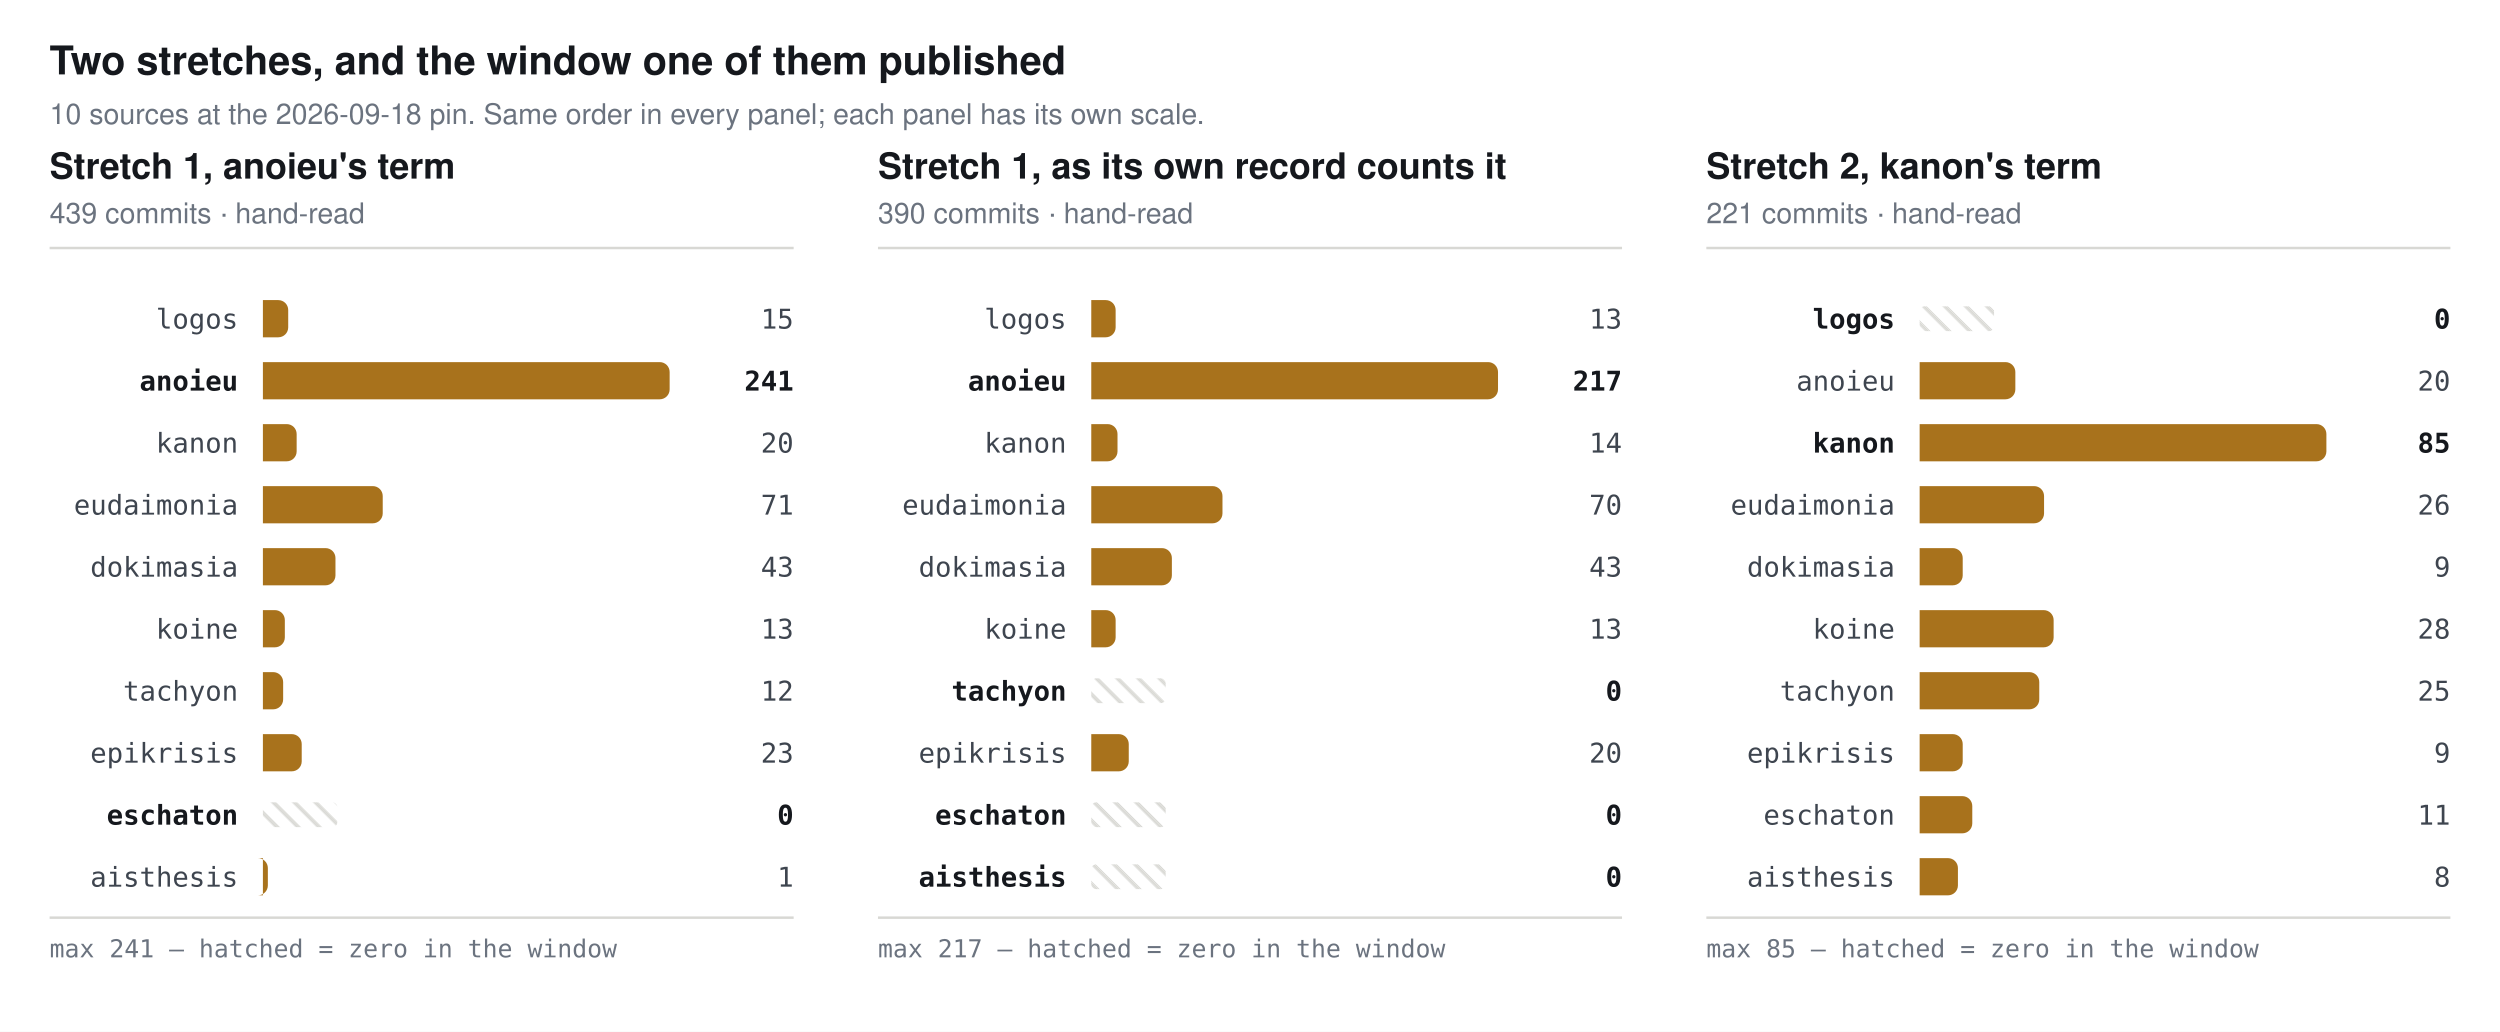
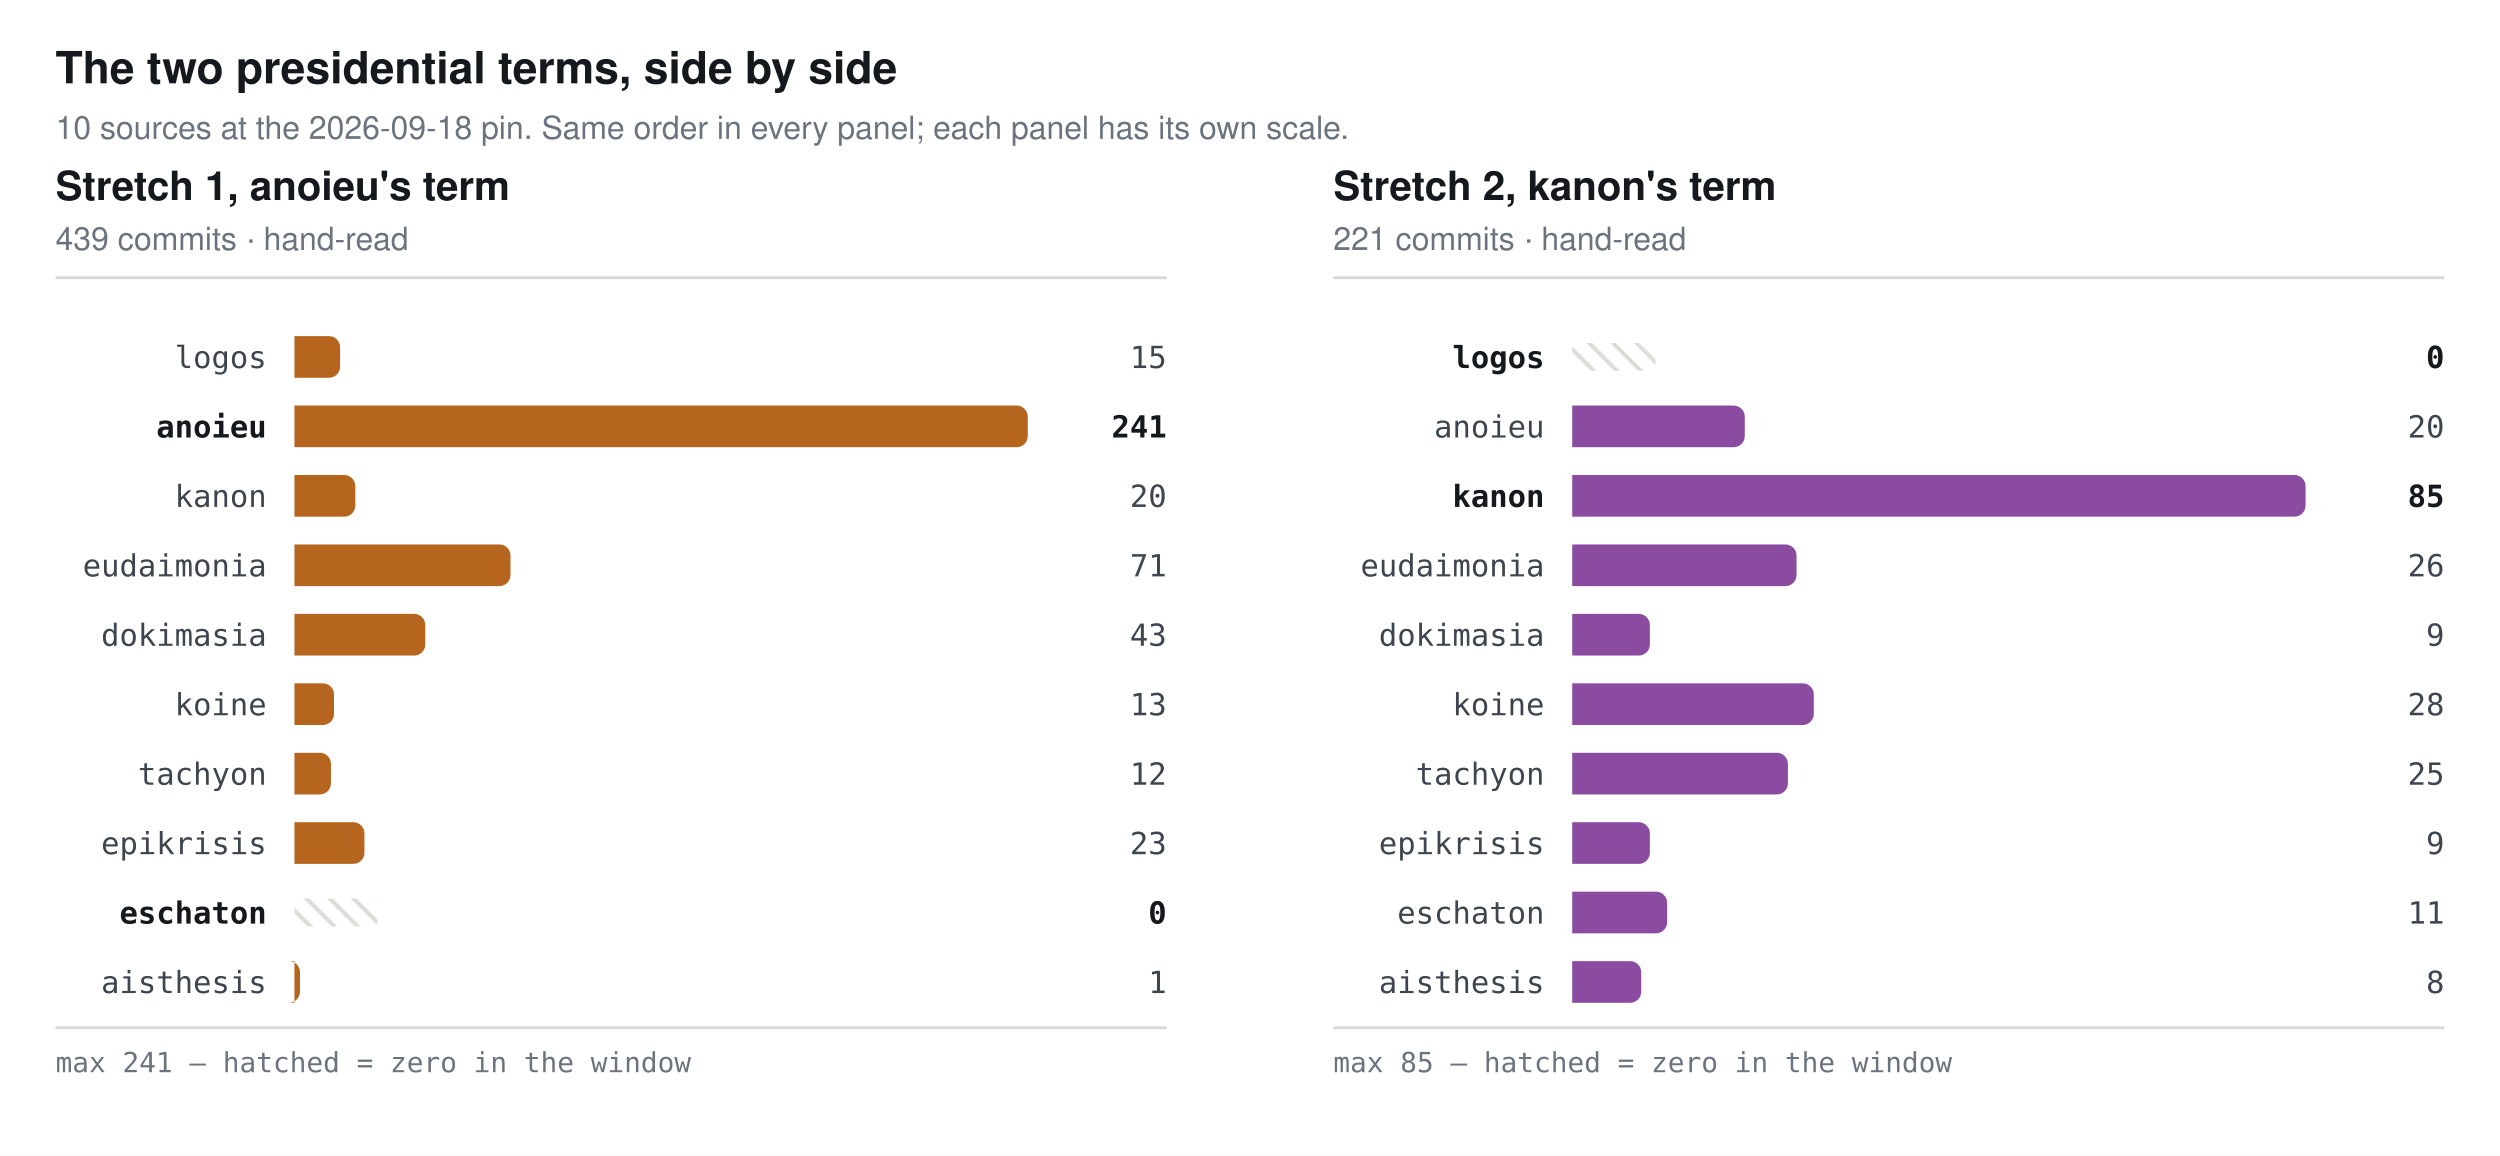
- <svg xmlns="http://www.w3.org/2000/svg" viewBox="0 0 1008 416" width="1008" height="416" role="img" aria-label="Commits per repository.  Stretch 1, anoieu's term: logos 15, anoieu 241, kanon 20, eudaimonia 71, dokimasia 43, koine 13, tachyon 12, epikrisis 23, eschaton 0, aisthesis 1 — 439 total.  Stretch 1, as its own record counts it: logos 13, anoieu 217, kanon 14, eudaimonia 70, dokimasia 43, koine 13, tachyon 0, epikrisis 20, eschaton 0, aisthesis 0 — 390 total.  Stretch 2, kanon's term: logos 0, anoieu 20, kanon 85, eudaimonia 26, dokimasia 9, koine 28, tachyon 25, epikrisis 9, eschaton 11, aisthesis 8 — 221 total.">
+ <svg xmlns="http://www.w3.org/2000/svg" viewBox="0 0 900 416" width="900" height="416" role="img" aria-label="Commits per repository.  Stretch 1, anoieu's term: logos 15, anoieu 241, kanon 20, eudaimonia 71, dokimasia 43, koine 13, tachyon 12, epikrisis 23, eschaton 0, aisthesis 1 — 439 total.  Stretch 2, kanon's term: logos 0, anoieu 20, kanon 85, eudaimonia 26, dokimasia 9, koine 28, tachyon 25, epikrisis 9, eschaton 11, aisthesis 8 — 221 total.">
  <defs>
    <pattern id="hatch" width="6" height="6" patternTransform="rotate(135)" patternUnits="userSpaceOnUse">
      <line x1="0" y1="0" x2="0" y2="6" stroke="#d8d8d4" stroke-width="3" />
    </pattern>
  </defs>
-   <rect width="1008" height="416" fill="#ffffff" />
-   <text x="20" y="30" font-family="-apple-system,BlinkMacSystemFont,Segoe UI,Helvetica,Arial,sans-serif" font-size="16" font-weight="600" fill="#15181d">Two stretches, and the window one of them published</text>
+   <rect width="900" height="416" fill="#ffffff" />
+   <text x="20" y="30" font-family="-apple-system,BlinkMacSystemFont,Segoe UI,Helvetica,Arial,sans-serif" font-size="16" font-weight="600" fill="#15181d">The two presidential terms, side by side</text>
  <text x="20" y="50" font-family="-apple-system,BlinkMacSystemFont,Segoe UI,Helvetica,Arial,sans-serif" font-size="11.5" fill="#6b737f">10 sources at the 2026-09-18 pin. Same order in every panel; each panel has its own scale.</text>
  <text x="20" y="72" font-family="-apple-system,BlinkMacSystemFont,Segoe UI,Helvetica,Arial,sans-serif" font-size="14.5" font-weight="600" fill="#15181d">Stretch 1, anoieu's term</text>
  <text x="20" y="90" font-family="-apple-system,BlinkMacSystemFont,Segoe UI,Helvetica,Arial,sans-serif" font-size="11.5" fill="#6b737f">439 commits · hand-read</text>
-   <line x1="20" y1="100" x2="320" y2="100" stroke="#d8d8d4" stroke-width="1" />
+   <line x1="20" y1="100" x2="420" y2="100" stroke="#d8d8d4" stroke-width="1" />
  <text x="96" y="132.5" text-anchor="end" font-family="ui-monospace,SFMono-Regular,Menlo,Consolas,monospace" font-size="11" fill="#3e454f">logos</text>
-   <path d="M106 121.0 h6.207 a4 4 0 0 1 4 4 v7 a4 4 0 0 1 -4 4 h-6.207 z" fill="#A8721C" />
-   <text x="320" y="132.5" text-anchor="end" font-family="ui-monospace,SFMono-Regular,Menlo,Consolas,monospace" font-size="11" fill="#3e454f">15</text>
+   <path d="M106 121.0 h12.432 a4 4 0 0 1 4 4 v7 a4 4 0 0 1 -4 4 h-12.432 z" fill="#B5651D" />
+   <text x="420" y="132.5" text-anchor="end" font-family="ui-monospace,SFMono-Regular,Menlo,Consolas,monospace" font-size="11" fill="#3e454f">15</text>
  <text x="96" y="157.5" text-anchor="end" font-family="ui-monospace,SFMono-Regular,Menlo,Consolas,monospace" font-size="11" fill="#15181d" font-weight="600">anoieu</text>
-   <path d="M106 146.0 h160.0 a4 4 0 0 1 4 4 v7 a4 4 0 0 1 -4 4 h-160.0 z" fill="#A8721C" />
-   <text x="320" y="157.5" text-anchor="end" font-family="ui-monospace,SFMono-Regular,Menlo,Consolas,monospace" font-size="11" fill="#15181d" font-weight="600">241</text>
+   <path d="M106 146.0 h260.0 a4 4 0 0 1 4 4 v7 a4 4 0 0 1 -4 4 h-260.0 z" fill="#B5651D" />
+   <text x="420" y="157.5" text-anchor="end" font-family="ui-monospace,SFMono-Regular,Menlo,Consolas,monospace" font-size="11" fill="#15181d" font-weight="600">241</text>
  <text x="96" y="182.5" text-anchor="end" font-family="ui-monospace,SFMono-Regular,Menlo,Consolas,monospace" font-size="11" fill="#3e454f">kanon</text>
-   <path d="M106 171.0 h9.61 a4 4 0 0 1 4 4 v7 a4 4 0 0 1 -4 4 h-9.61 z" fill="#A8721C" />
-   <text x="320" y="182.5" text-anchor="end" font-family="ui-monospace,SFMono-Regular,Menlo,Consolas,monospace" font-size="11" fill="#3e454f">20</text>
+   <path d="M106 171.0 h17.909 a4 4 0 0 1 4 4 v7 a4 4 0 0 1 -4 4 h-17.909 z" fill="#B5651D" />
+   <text x="420" y="182.5" text-anchor="end" font-family="ui-monospace,SFMono-Regular,Menlo,Consolas,monospace" font-size="11" fill="#3e454f">20</text>
  <text x="96" y="207.5" text-anchor="end" font-family="ui-monospace,SFMono-Regular,Menlo,Consolas,monospace" font-size="11" fill="#3e454f">eudaimonia</text>
-   <path d="M106 196.0 h44.315 a4 4 0 0 1 4 4 v7 a4 4 0 0 1 -4 4 h-44.315 z" fill="#A8721C" />
-   <text x="320" y="207.5" text-anchor="end" font-family="ui-monospace,SFMono-Regular,Menlo,Consolas,monospace" font-size="11" fill="#3e454f">71</text>
+   <path d="M106 196.0 h73.776 a4 4 0 0 1 4 4 v7 a4 4 0 0 1 -4 4 h-73.776 z" fill="#B5651D" />
+   <text x="420" y="207.5" text-anchor="end" font-family="ui-monospace,SFMono-Regular,Menlo,Consolas,monospace" font-size="11" fill="#3e454f">71</text>
  <text x="96" y="232.5" text-anchor="end" font-family="ui-monospace,SFMono-Regular,Menlo,Consolas,monospace" font-size="11" fill="#3e454f">dokimasia</text>
-   <path d="M106 221.0 h25.261 a4 4 0 0 1 4 4 v7 a4 4 0 0 1 -4 4 h-25.261 z" fill="#A8721C" />
-   <text x="320" y="232.5" text-anchor="end" font-family="ui-monospace,SFMono-Regular,Menlo,Consolas,monospace" font-size="11" fill="#3e454f">43</text>
+   <path d="M106 221.0 h43.104 a4 4 0 0 1 4 4 v7 a4 4 0 0 1 -4 4 h-43.104 z" fill="#B5651D" />
+   <text x="420" y="232.5" text-anchor="end" font-family="ui-monospace,SFMono-Regular,Menlo,Consolas,monospace" font-size="11" fill="#3e454f">43</text>
  <text x="96" y="257.5" text-anchor="end" font-family="ui-monospace,SFMono-Regular,Menlo,Consolas,monospace" font-size="11" fill="#3e454f">koine</text>
-   <path d="M106 246.0 h4.846 a4 4 0 0 1 4 4 v7 a4 4 0 0 1 -4 4 h-4.846 z" fill="#A8721C" />
-   <text x="320" y="257.5" text-anchor="end" font-family="ui-monospace,SFMono-Regular,Menlo,Consolas,monospace" font-size="11" fill="#3e454f">13</text>
+   <path d="M106 246.0 h10.241 a4 4 0 0 1 4 4 v7 a4 4 0 0 1 -4 4 h-10.241 z" fill="#B5651D" />
+   <text x="420" y="257.5" text-anchor="end" font-family="ui-monospace,SFMono-Regular,Menlo,Consolas,monospace" font-size="11" fill="#3e454f">13</text>
  <text x="96" y="282.5" text-anchor="end" font-family="ui-monospace,SFMono-Regular,Menlo,Consolas,monospace" font-size="11" fill="#3e454f">tachyon</text>
-   <path d="M106 271.0 h4.166 a4 4 0 0 1 4 4 v7 a4 4 0 0 1 -4 4 h-4.166 z" fill="#A8721C" />
-   <text x="320" y="282.5" text-anchor="end" font-family="ui-monospace,SFMono-Regular,Menlo,Consolas,monospace" font-size="11" fill="#3e454f">12</text>
+   <path d="M106 271.0 h9.145 a4 4 0 0 1 4 4 v7 a4 4 0 0 1 -4 4 h-9.145 z" fill="#B5651D" />
+   <text x="420" y="282.5" text-anchor="end" font-family="ui-monospace,SFMono-Regular,Menlo,Consolas,monospace" font-size="11" fill="#3e454f">12</text>
  <text x="96" y="307.5" text-anchor="end" font-family="ui-monospace,SFMono-Regular,Menlo,Consolas,monospace" font-size="11" fill="#3e454f">epikrisis</text>
-   <path d="M106 296.0 h11.651 a4 4 0 0 1 4 4 v7 a4 4 0 0 1 -4 4 h-11.651 z" fill="#A8721C" />
-   <text x="320" y="307.5" text-anchor="end" font-family="ui-monospace,SFMono-Regular,Menlo,Consolas,monospace" font-size="11" fill="#3e454f">23</text>
+   <path d="M106 296.0 h21.195 a4 4 0 0 1 4 4 v7 a4 4 0 0 1 -4 4 h-21.195 z" fill="#B5651D" />
+   <text x="420" y="307.5" text-anchor="end" font-family="ui-monospace,SFMono-Regular,Menlo,Consolas,monospace" font-size="11" fill="#3e454f">23</text>
  <text x="96" y="332.5" text-anchor="end" font-family="ui-monospace,SFMono-Regular,Menlo,Consolas,monospace" font-size="11" fill="#15181d" font-weight="600">eschaton</text>
  <rect x="106" y="323.5" width="30" height="10" rx="2" fill="url(#hatch)" />
-   <text x="320" y="332.5" text-anchor="end" font-family="ui-monospace,SFMono-Regular,Menlo,Consolas,monospace" font-size="11" fill="#15181d" font-weight="600">0</text>
+   <text x="420" y="332.5" text-anchor="end" font-family="ui-monospace,SFMono-Regular,Menlo,Consolas,monospace" font-size="11" fill="#15181d" font-weight="600">0</text>
  <text x="96" y="357.5" text-anchor="end" font-family="ui-monospace,SFMono-Regular,Menlo,Consolas,monospace" font-size="11" fill="#3e454f">aisthesis</text>
-   <path d="M106 346.0 h-2.0 a4 4 0 0 1 4 4 v7 a4 4 0 0 1 -4 4 h2.0 z" fill="#A8721C" />
-   <text x="320" y="357.5" text-anchor="end" font-family="ui-monospace,SFMono-Regular,Menlo,Consolas,monospace" font-size="11" fill="#3e454f">1</text>
-   <line x1="20" y1="370" x2="320" y2="370" stroke="#d8d8d4" stroke-width="1" />
+   <path d="M106 346.0 h-2.0 a4 4 0 0 1 4 4 v7 a4 4 0 0 1 -4 4 h2.0 z" fill="#B5651D" />
+   <text x="420" y="357.5" text-anchor="end" font-family="ui-monospace,SFMono-Regular,Menlo,Consolas,monospace" font-size="11" fill="#3e454f">1</text>
+   <line x1="20" y1="370" x2="420" y2="370" stroke="#d8d8d4" stroke-width="1" />
  <text x="20" y="386" font-family="ui-monospace,SFMono-Regular,Menlo,Consolas,monospace" font-size="10" fill="#6b737f">max 241 — hatched = zero in the window</text>
-   <text x="354" y="72" font-family="-apple-system,BlinkMacSystemFont,Segoe UI,Helvetica,Arial,sans-serif" font-size="14.5" font-weight="600" fill="#15181d">Stretch 1, as its own record counts it</text>
-   <text x="354" y="90" font-family="-apple-system,BlinkMacSystemFont,Segoe UI,Helvetica,Arial,sans-serif" font-size="11.5" fill="#6b737f">390 commits · hand-read</text>
-   <line x1="354" y1="100" x2="654" y2="100" stroke="#d8d8d4" stroke-width="1" />
-   <text x="430" y="132.5" text-anchor="end" font-family="ui-monospace,SFMono-Regular,Menlo,Consolas,monospace" font-size="11" fill="#3e454f">logos</text>
-   <path d="M440 121.0 h5.825 a4 4 0 0 1 4 4 v7 a4 4 0 0 1 -4 4 h-5.825 z" fill="#A8721C" />
-   <text x="654" y="132.5" text-anchor="end" font-family="ui-monospace,SFMono-Regular,Menlo,Consolas,monospace" font-size="11" fill="#3e454f">13</text>
-   <text x="430" y="157.5" text-anchor="end" font-family="ui-monospace,SFMono-Regular,Menlo,Consolas,monospace" font-size="11" fill="#15181d" font-weight="600">anoieu</text>
-   <path d="M440 146.0 h160.0 a4 4 0 0 1 4 4 v7 a4 4 0 0 1 -4 4 h-160.0 z" fill="#A8721C" />
-   <text x="654" y="157.5" text-anchor="end" font-family="ui-monospace,SFMono-Regular,Menlo,Consolas,monospace" font-size="11" fill="#15181d" font-weight="600">217</text>
-   <text x="430" y="182.5" text-anchor="end" font-family="ui-monospace,SFMono-Regular,Menlo,Consolas,monospace" font-size="11" fill="#3e454f">kanon</text>
-   <path d="M440 171.0 h6.581 a4 4 0 0 1 4 4 v7 a4 4 0 0 1 -4 4 h-6.581 z" fill="#A8721C" />
-   <text x="654" y="182.5" text-anchor="end" font-family="ui-monospace,SFMono-Regular,Menlo,Consolas,monospace" font-size="11" fill="#3e454f">14</text>
-   <text x="430" y="207.5" text-anchor="end" font-family="ui-monospace,SFMono-Regular,Menlo,Consolas,monospace" font-size="11" fill="#3e454f">eudaimonia</text>
-   <path d="M440 196.0 h48.903 a4 4 0 0 1 4 4 v7 a4 4 0 0 1 -4 4 h-48.903 z" fill="#A8721C" />
-   <text x="654" y="207.5" text-anchor="end" font-family="ui-monospace,SFMono-Regular,Menlo,Consolas,monospace" font-size="11" fill="#3e454f">70</text>
-   <text x="430" y="232.5" text-anchor="end" font-family="ui-monospace,SFMono-Regular,Menlo,Consolas,monospace" font-size="11" fill="#3e454f">dokimasia</text>
-   <path d="M440 221.0 h28.498 a4 4 0 0 1 4 4 v7 a4 4 0 0 1 -4 4 h-28.498 z" fill="#A8721C" />
-   <text x="654" y="232.5" text-anchor="end" font-family="ui-monospace,SFMono-Regular,Menlo,Consolas,monospace" font-size="11" fill="#3e454f">43</text>
-   <text x="430" y="257.5" text-anchor="end" font-family="ui-monospace,SFMono-Regular,Menlo,Consolas,monospace" font-size="11" fill="#3e454f">koine</text>
-   <path d="M440 246.0 h5.825 a4 4 0 0 1 4 4 v7 a4 4 0 0 1 -4 4 h-5.825 z" fill="#A8721C" />
-   <text x="654" y="257.5" text-anchor="end" font-family="ui-monospace,SFMono-Regular,Menlo,Consolas,monospace" font-size="11" fill="#3e454f">13</text>
-   <text x="430" y="282.5" text-anchor="end" font-family="ui-monospace,SFMono-Regular,Menlo,Consolas,monospace" font-size="11" fill="#15181d" font-weight="600">tachyon</text>
-   <rect x="440" y="273.5" width="30" height="10" rx="2" fill="url(#hatch)" />
-   <text x="654" y="282.5" text-anchor="end" font-family="ui-monospace,SFMono-Regular,Menlo,Consolas,monospace" font-size="11" fill="#15181d" font-weight="600">0</text>
-   <text x="430" y="307.5" text-anchor="end" font-family="ui-monospace,SFMono-Regular,Menlo,Consolas,monospace" font-size="11" fill="#3e454f">epikrisis</text>
-   <path d="M440 296.0 h11.115 a4 4 0 0 1 4 4 v7 a4 4 0 0 1 -4 4 h-11.115 z" fill="#A8721C" />
-   <text x="654" y="307.5" text-anchor="end" font-family="ui-monospace,SFMono-Regular,Menlo,Consolas,monospace" font-size="11" fill="#3e454f">20</text>
-   <text x="430" y="332.5" text-anchor="end" font-family="ui-monospace,SFMono-Regular,Menlo,Consolas,monospace" font-size="11" fill="#15181d" font-weight="600">eschaton</text>
-   <rect x="440" y="323.5" width="30" height="10" rx="2" fill="url(#hatch)" />
-   <text x="654" y="332.5" text-anchor="end" font-family="ui-monospace,SFMono-Regular,Menlo,Consolas,monospace" font-size="11" fill="#15181d" font-weight="600">0</text>
-   <text x="430" y="357.5" text-anchor="end" font-family="ui-monospace,SFMono-Regular,Menlo,Consolas,monospace" font-size="11" fill="#15181d" font-weight="600">aisthesis</text>
-   <rect x="440" y="348.5" width="30" height="10" rx="2" fill="url(#hatch)" />
-   <text x="654" y="357.5" text-anchor="end" font-family="ui-monospace,SFMono-Regular,Menlo,Consolas,monospace" font-size="11" fill="#15181d" font-weight="600">0</text>
-   <line x1="354" y1="370" x2="654" y2="370" stroke="#d8d8d4" stroke-width="1" />
-   <text x="354" y="386" font-family="ui-monospace,SFMono-Regular,Menlo,Consolas,monospace" font-size="10" fill="#6b737f">max 217 — hatched = zero in the window</text>
-   <text x="688" y="72" font-family="-apple-system,BlinkMacSystemFont,Segoe UI,Helvetica,Arial,sans-serif" font-size="14.5" font-weight="600" fill="#15181d">Stretch 2, kanon's term</text>
-   <text x="688" y="90" font-family="-apple-system,BlinkMacSystemFont,Segoe UI,Helvetica,Arial,sans-serif" font-size="11.5" fill="#6b737f">221 commits · hand-read</text>
-   <line x1="688" y1="100" x2="988" y2="100" stroke="#d8d8d4" stroke-width="1" />
-   <text x="764" y="132.5" text-anchor="end" font-family="ui-monospace,SFMono-Regular,Menlo,Consolas,monospace" font-size="11" fill="#15181d" font-weight="600">logos</text>
-   <rect x="774" y="123.5" width="30" height="10" rx="2" fill="url(#hatch)" />
-   <text x="988" y="132.5" text-anchor="end" font-family="ui-monospace,SFMono-Regular,Menlo,Consolas,monospace" font-size="11" fill="#15181d" font-weight="600">0</text>
-   <text x="764" y="157.5" text-anchor="end" font-family="ui-monospace,SFMono-Regular,Menlo,Consolas,monospace" font-size="11" fill="#3e454f">anoieu</text>
-   <path d="M774 146.0 h34.588 a4 4 0 0 1 4 4 v7 a4 4 0 0 1 -4 4 h-34.588 z" fill="#A8721C" />
-   <text x="988" y="157.5" text-anchor="end" font-family="ui-monospace,SFMono-Regular,Menlo,Consolas,monospace" font-size="11" fill="#3e454f">20</text>
-   <text x="764" y="182.5" text-anchor="end" font-family="ui-monospace,SFMono-Regular,Menlo,Consolas,monospace" font-size="11" fill="#15181d" font-weight="600">kanon</text>
-   <path d="M774 171.0 h160.0 a4 4 0 0 1 4 4 v7 a4 4 0 0 1 -4 4 h-160.0 z" fill="#A8721C" />
-   <text x="988" y="182.5" text-anchor="end" font-family="ui-monospace,SFMono-Regular,Menlo,Consolas,monospace" font-size="11" fill="#15181d" font-weight="600">85</text>
-   <text x="764" y="207.5" text-anchor="end" font-family="ui-monospace,SFMono-Regular,Menlo,Consolas,monospace" font-size="11" fill="#3e454f">eudaimonia</text>
-   <path d="M774 196.0 h46.165 a4 4 0 0 1 4 4 v7 a4 4 0 0 1 -4 4 h-46.165 z" fill="#A8721C" />
-   <text x="988" y="207.5" text-anchor="end" font-family="ui-monospace,SFMono-Regular,Menlo,Consolas,monospace" font-size="11" fill="#3e454f">26</text>
-   <text x="764" y="232.5" text-anchor="end" font-family="ui-monospace,SFMono-Regular,Menlo,Consolas,monospace" font-size="11" fill="#3e454f">dokimasia</text>
-   <path d="M774 221.0 h13.365 a4 4 0 0 1 4 4 v7 a4 4 0 0 1 -4 4 h-13.365 z" fill="#A8721C" />
-   <text x="988" y="232.5" text-anchor="end" font-family="ui-monospace,SFMono-Regular,Menlo,Consolas,monospace" font-size="11" fill="#3e454f">9</text>
-   <text x="764" y="257.5" text-anchor="end" font-family="ui-monospace,SFMono-Regular,Menlo,Consolas,monospace" font-size="11" fill="#3e454f">koine</text>
-   <path d="M774 246.0 h50.024 a4 4 0 0 1 4 4 v7 a4 4 0 0 1 -4 4 h-50.024 z" fill="#A8721C" />
-   <text x="988" y="257.5" text-anchor="end" font-family="ui-monospace,SFMono-Regular,Menlo,Consolas,monospace" font-size="11" fill="#3e454f">28</text>
-   <text x="764" y="282.5" text-anchor="end" font-family="ui-monospace,SFMono-Regular,Menlo,Consolas,monospace" font-size="11" fill="#3e454f">tachyon</text>
-   <path d="M774 271.0 h44.235 a4 4 0 0 1 4 4 v7 a4 4 0 0 1 -4 4 h-44.235 z" fill="#A8721C" />
-   <text x="988" y="282.5" text-anchor="end" font-family="ui-monospace,SFMono-Regular,Menlo,Consolas,monospace" font-size="11" fill="#3e454f">25</text>
-   <text x="764" y="307.5" text-anchor="end" font-family="ui-monospace,SFMono-Regular,Menlo,Consolas,monospace" font-size="11" fill="#3e454f">epikrisis</text>
-   <path d="M774 296.0 h13.365 a4 4 0 0 1 4 4 v7 a4 4 0 0 1 -4 4 h-13.365 z" fill="#A8721C" />
-   <text x="988" y="307.5" text-anchor="end" font-family="ui-monospace,SFMono-Regular,Menlo,Consolas,monospace" font-size="11" fill="#3e454f">9</text>
-   <text x="764" y="332.5" text-anchor="end" font-family="ui-monospace,SFMono-Regular,Menlo,Consolas,monospace" font-size="11" fill="#3e454f">eschaton</text>
-   <path d="M774 321.0 h17.224 a4 4 0 0 1 4 4 v7 a4 4 0 0 1 -4 4 h-17.224 z" fill="#A8721C" />
-   <text x="988" y="332.5" text-anchor="end" font-family="ui-monospace,SFMono-Regular,Menlo,Consolas,monospace" font-size="11" fill="#3e454f">11</text>
-   <text x="764" y="357.5" text-anchor="end" font-family="ui-monospace,SFMono-Regular,Menlo,Consolas,monospace" font-size="11" fill="#3e454f">aisthesis</text>
-   <path d="M774 346.0 h11.435 a4 4 0 0 1 4 4 v7 a4 4 0 0 1 -4 4 h-11.435 z" fill="#A8721C" />
-   <text x="988" y="357.5" text-anchor="end" font-family="ui-monospace,SFMono-Regular,Menlo,Consolas,monospace" font-size="11" fill="#3e454f">8</text>
-   <line x1="688" y1="370" x2="988" y2="370" stroke="#d8d8d4" stroke-width="1" />
-   <text x="688" y="386" font-family="ui-monospace,SFMono-Regular,Menlo,Consolas,monospace" font-size="10" fill="#6b737f">max 85 — hatched = zero in the window</text>
+   <text x="480" y="72" font-family="-apple-system,BlinkMacSystemFont,Segoe UI,Helvetica,Arial,sans-serif" font-size="14.5" font-weight="600" fill="#15181d">Stretch 2, kanon's term</text>
+   <text x="480" y="90" font-family="-apple-system,BlinkMacSystemFont,Segoe UI,Helvetica,Arial,sans-serif" font-size="11.5" fill="#6b737f">221 commits · hand-read</text>
+   <line x1="480" y1="100" x2="880" y2="100" stroke="#d8d8d4" stroke-width="1" />
+   <text x="556" y="132.5" text-anchor="end" font-family="ui-monospace,SFMono-Regular,Menlo,Consolas,monospace" font-size="11" fill="#15181d" font-weight="600">logos</text>
+   <rect x="566" y="123.5" width="30" height="10" rx="2" fill="url(#hatch)" />
+   <text x="880" y="132.5" text-anchor="end" font-family="ui-monospace,SFMono-Regular,Menlo,Consolas,monospace" font-size="11" fill="#15181d" font-weight="600">0</text>
+   <text x="556" y="157.5" text-anchor="end" font-family="ui-monospace,SFMono-Regular,Menlo,Consolas,monospace" font-size="11" fill="#3e454f">anoieu</text>
+   <path d="M566 146.0 h58.118 a4 4 0 0 1 4 4 v7 a4 4 0 0 1 -4 4 h-58.118 z" fill="#8A4BA0" />
+   <text x="880" y="157.5" text-anchor="end" font-family="ui-monospace,SFMono-Regular,Menlo,Consolas,monospace" font-size="11" fill="#3e454f">20</text>
+   <text x="556" y="182.5" text-anchor="end" font-family="ui-monospace,SFMono-Regular,Menlo,Consolas,monospace" font-size="11" fill="#15181d" font-weight="600">kanon</text>
+   <path d="M566 171.0 h260.0 a4 4 0 0 1 4 4 v7 a4 4 0 0 1 -4 4 h-260.0 z" fill="#8A4BA0" />
+   <text x="880" y="182.5" text-anchor="end" font-family="ui-monospace,SFMono-Regular,Menlo,Consolas,monospace" font-size="11" fill="#15181d" font-weight="600">85</text>
+   <text x="556" y="207.5" text-anchor="end" font-family="ui-monospace,SFMono-Regular,Menlo,Consolas,monospace" font-size="11" fill="#3e454f">eudaimonia</text>
+   <path d="M566 196.0 h76.753 a4 4 0 0 1 4 4 v7 a4 4 0 0 1 -4 4 h-76.753 z" fill="#8A4BA0" />
+   <text x="880" y="207.5" text-anchor="end" font-family="ui-monospace,SFMono-Regular,Menlo,Consolas,monospace" font-size="11" fill="#3e454f">26</text>
+   <text x="556" y="232.5" text-anchor="end" font-family="ui-monospace,SFMono-Regular,Menlo,Consolas,monospace" font-size="11" fill="#3e454f">dokimasia</text>
+   <path d="M566 221.0 h23.953 a4 4 0 0 1 4 4 v7 a4 4 0 0 1 -4 4 h-23.953 z" fill="#8A4BA0" />
+   <text x="880" y="232.5" text-anchor="end" font-family="ui-monospace,SFMono-Regular,Menlo,Consolas,monospace" font-size="11" fill="#3e454f">9</text>
+   <text x="556" y="257.5" text-anchor="end" font-family="ui-monospace,SFMono-Regular,Menlo,Consolas,monospace" font-size="11" fill="#3e454f">koine</text>
+   <path d="M566 246.0 h82.965 a4 4 0 0 1 4 4 v7 a4 4 0 0 1 -4 4 h-82.965 z" fill="#8A4BA0" />
+   <text x="880" y="257.5" text-anchor="end" font-family="ui-monospace,SFMono-Regular,Menlo,Consolas,monospace" font-size="11" fill="#3e454f">28</text>
+   <text x="556" y="282.5" text-anchor="end" font-family="ui-monospace,SFMono-Regular,Menlo,Consolas,monospace" font-size="11" fill="#3e454f">tachyon</text>
+   <path d="M566 271.0 h73.647 a4 4 0 0 1 4 4 v7 a4 4 0 0 1 -4 4 h-73.647 z" fill="#8A4BA0" />
+   <text x="880" y="282.5" text-anchor="end" font-family="ui-monospace,SFMono-Regular,Menlo,Consolas,monospace" font-size="11" fill="#3e454f">25</text>
+   <text x="556" y="307.5" text-anchor="end" font-family="ui-monospace,SFMono-Regular,Menlo,Consolas,monospace" font-size="11" fill="#3e454f">epikrisis</text>
+   <path d="M566 296.0 h23.953 a4 4 0 0 1 4 4 v7 a4 4 0 0 1 -4 4 h-23.953 z" fill="#8A4BA0" />
+   <text x="880" y="307.5" text-anchor="end" font-family="ui-monospace,SFMono-Regular,Menlo,Consolas,monospace" font-size="11" fill="#3e454f">9</text>
+   <text x="556" y="332.5" text-anchor="end" font-family="ui-monospace,SFMono-Regular,Menlo,Consolas,monospace" font-size="11" fill="#3e454f">eschaton</text>
+   <path d="M566 321.0 h30.165 a4 4 0 0 1 4 4 v7 a4 4 0 0 1 -4 4 h-30.165 z" fill="#8A4BA0" />
+   <text x="880" y="332.5" text-anchor="end" font-family="ui-monospace,SFMono-Regular,Menlo,Consolas,monospace" font-size="11" fill="#3e454f">11</text>
+   <text x="556" y="357.5" text-anchor="end" font-family="ui-monospace,SFMono-Regular,Menlo,Consolas,monospace" font-size="11" fill="#3e454f">aisthesis</text>
+   <path d="M566 346.0 h20.847 a4 4 0 0 1 4 4 v7 a4 4 0 0 1 -4 4 h-20.847 z" fill="#8A4BA0" />
+   <text x="880" y="357.5" text-anchor="end" font-family="ui-monospace,SFMono-Regular,Menlo,Consolas,monospace" font-size="11" fill="#3e454f">8</text>
+   <line x1="480" y1="370" x2="880" y2="370" stroke="#d8d8d4" stroke-width="1" />
+   <text x="480" y="386" font-family="ui-monospace,SFMono-Regular,Menlo,Consolas,monospace" font-size="10" fill="#6b737f">max 85 — hatched = zero in the window</text>
</svg>
